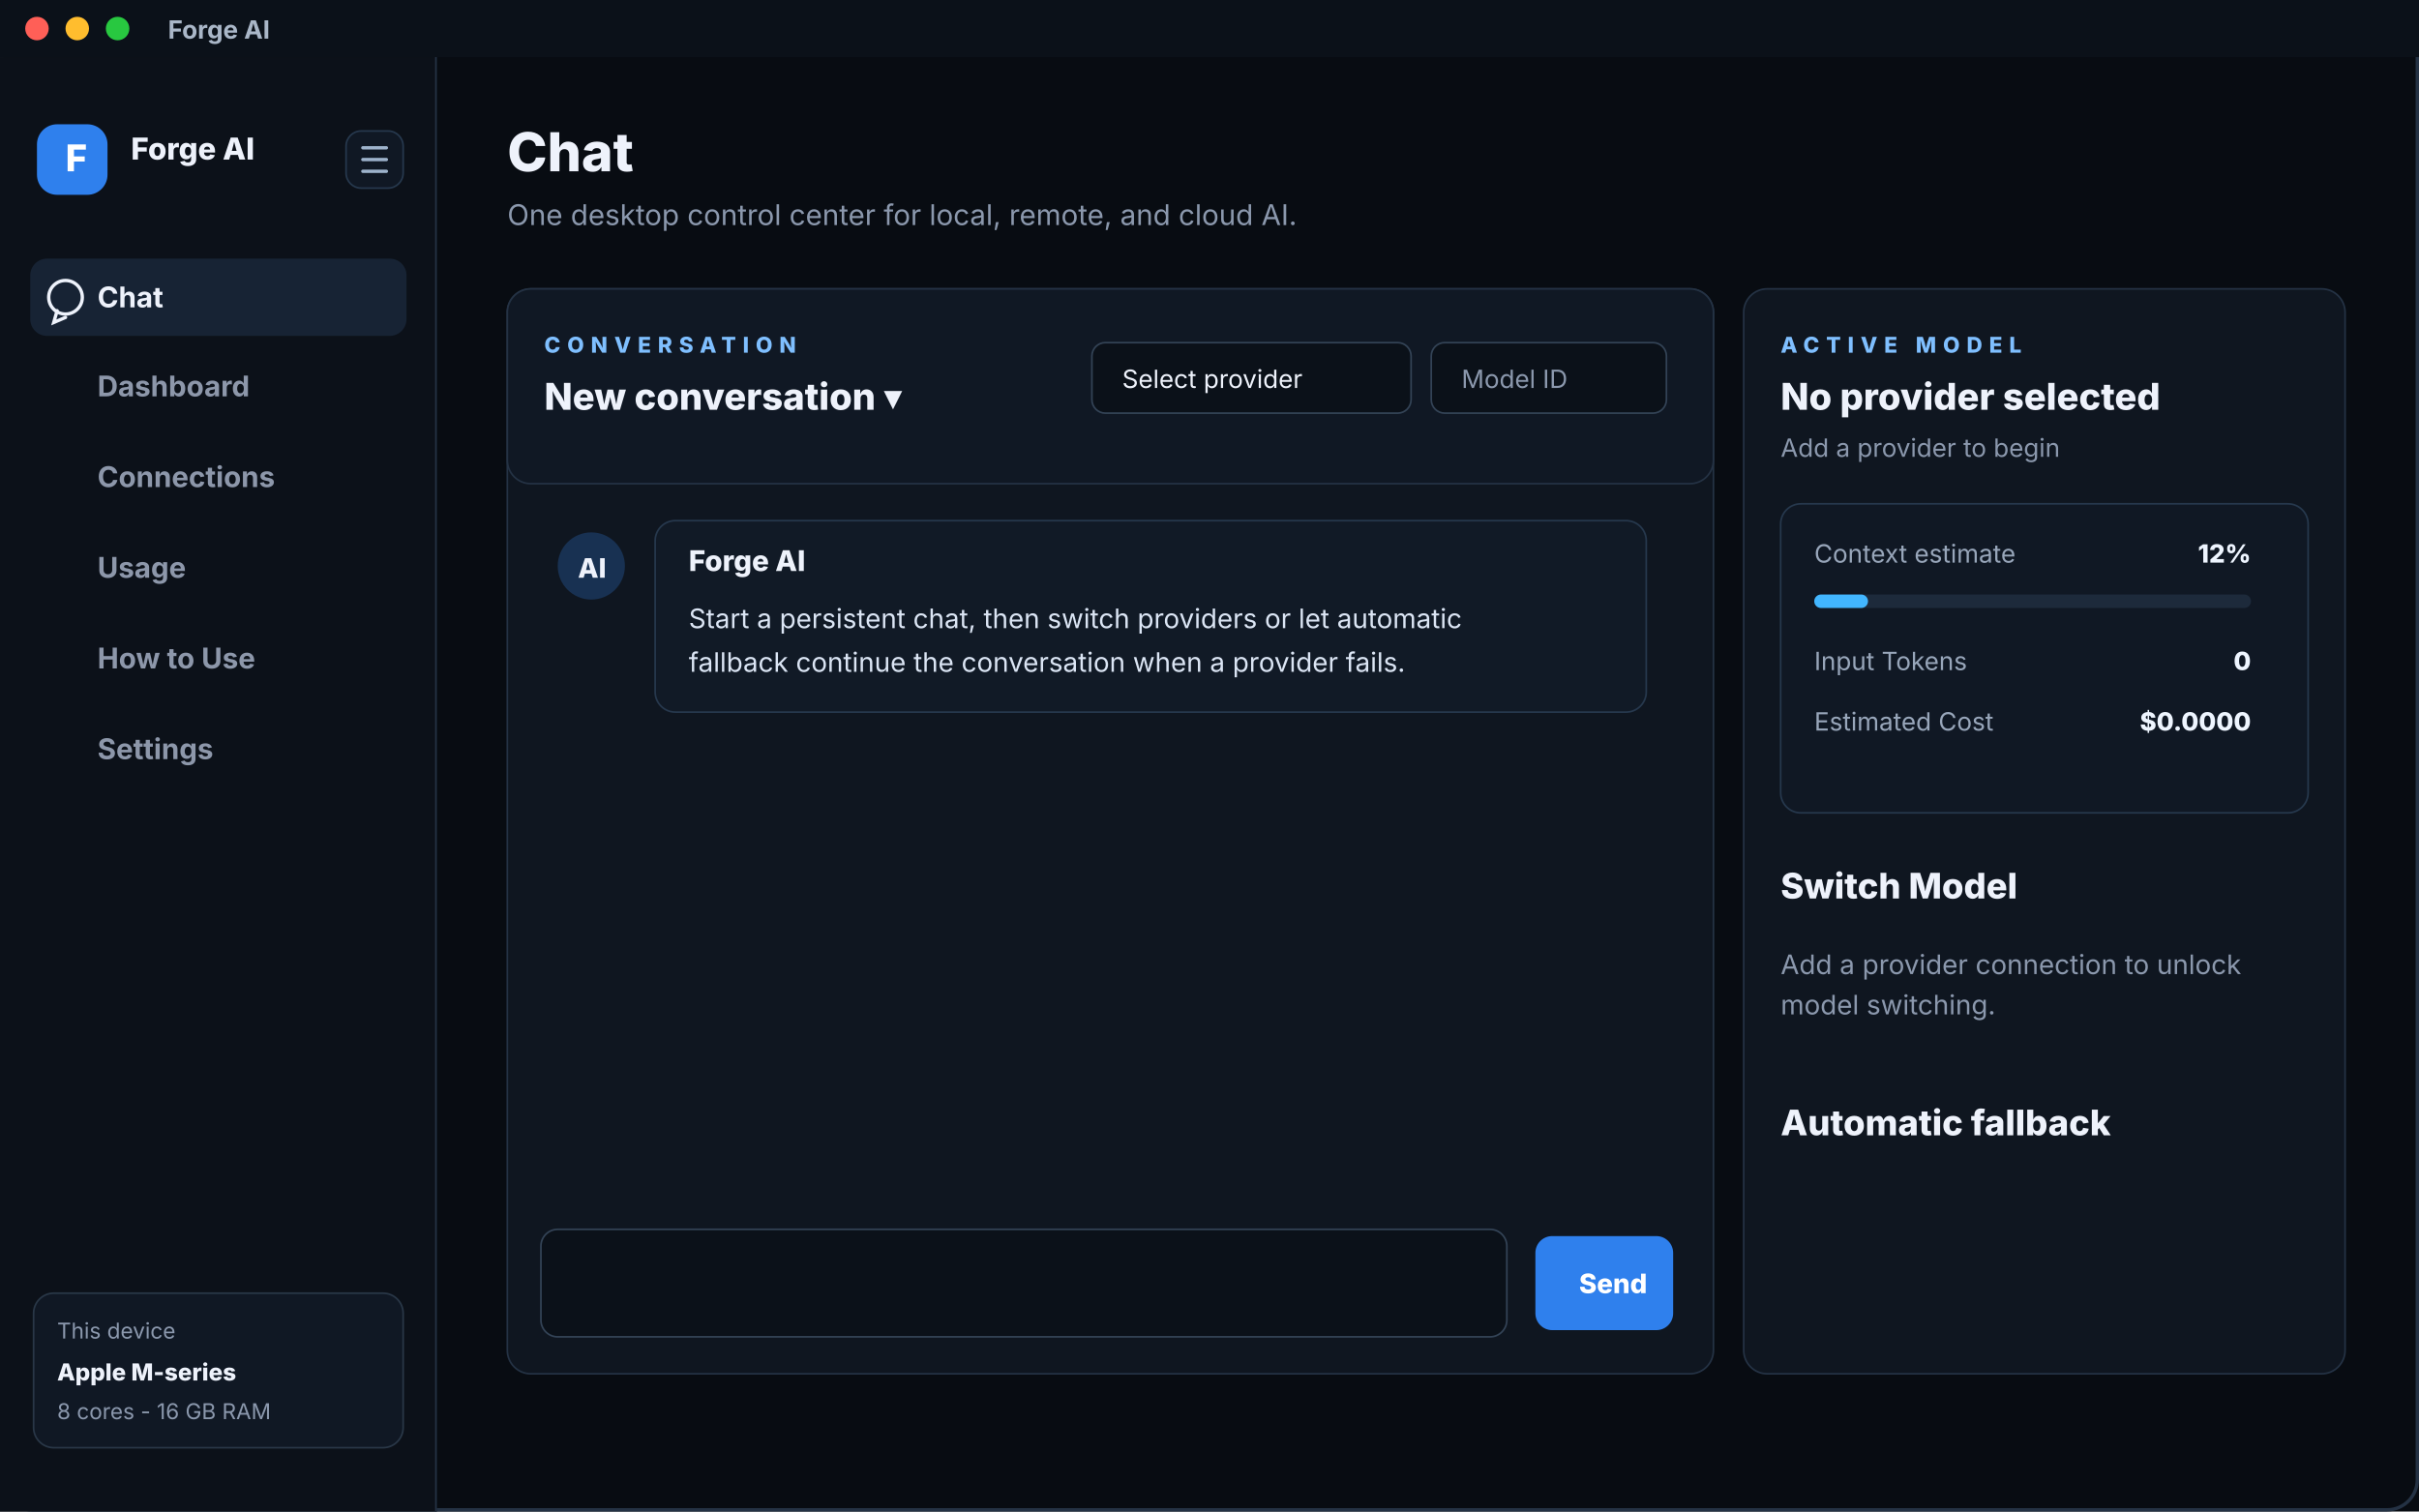
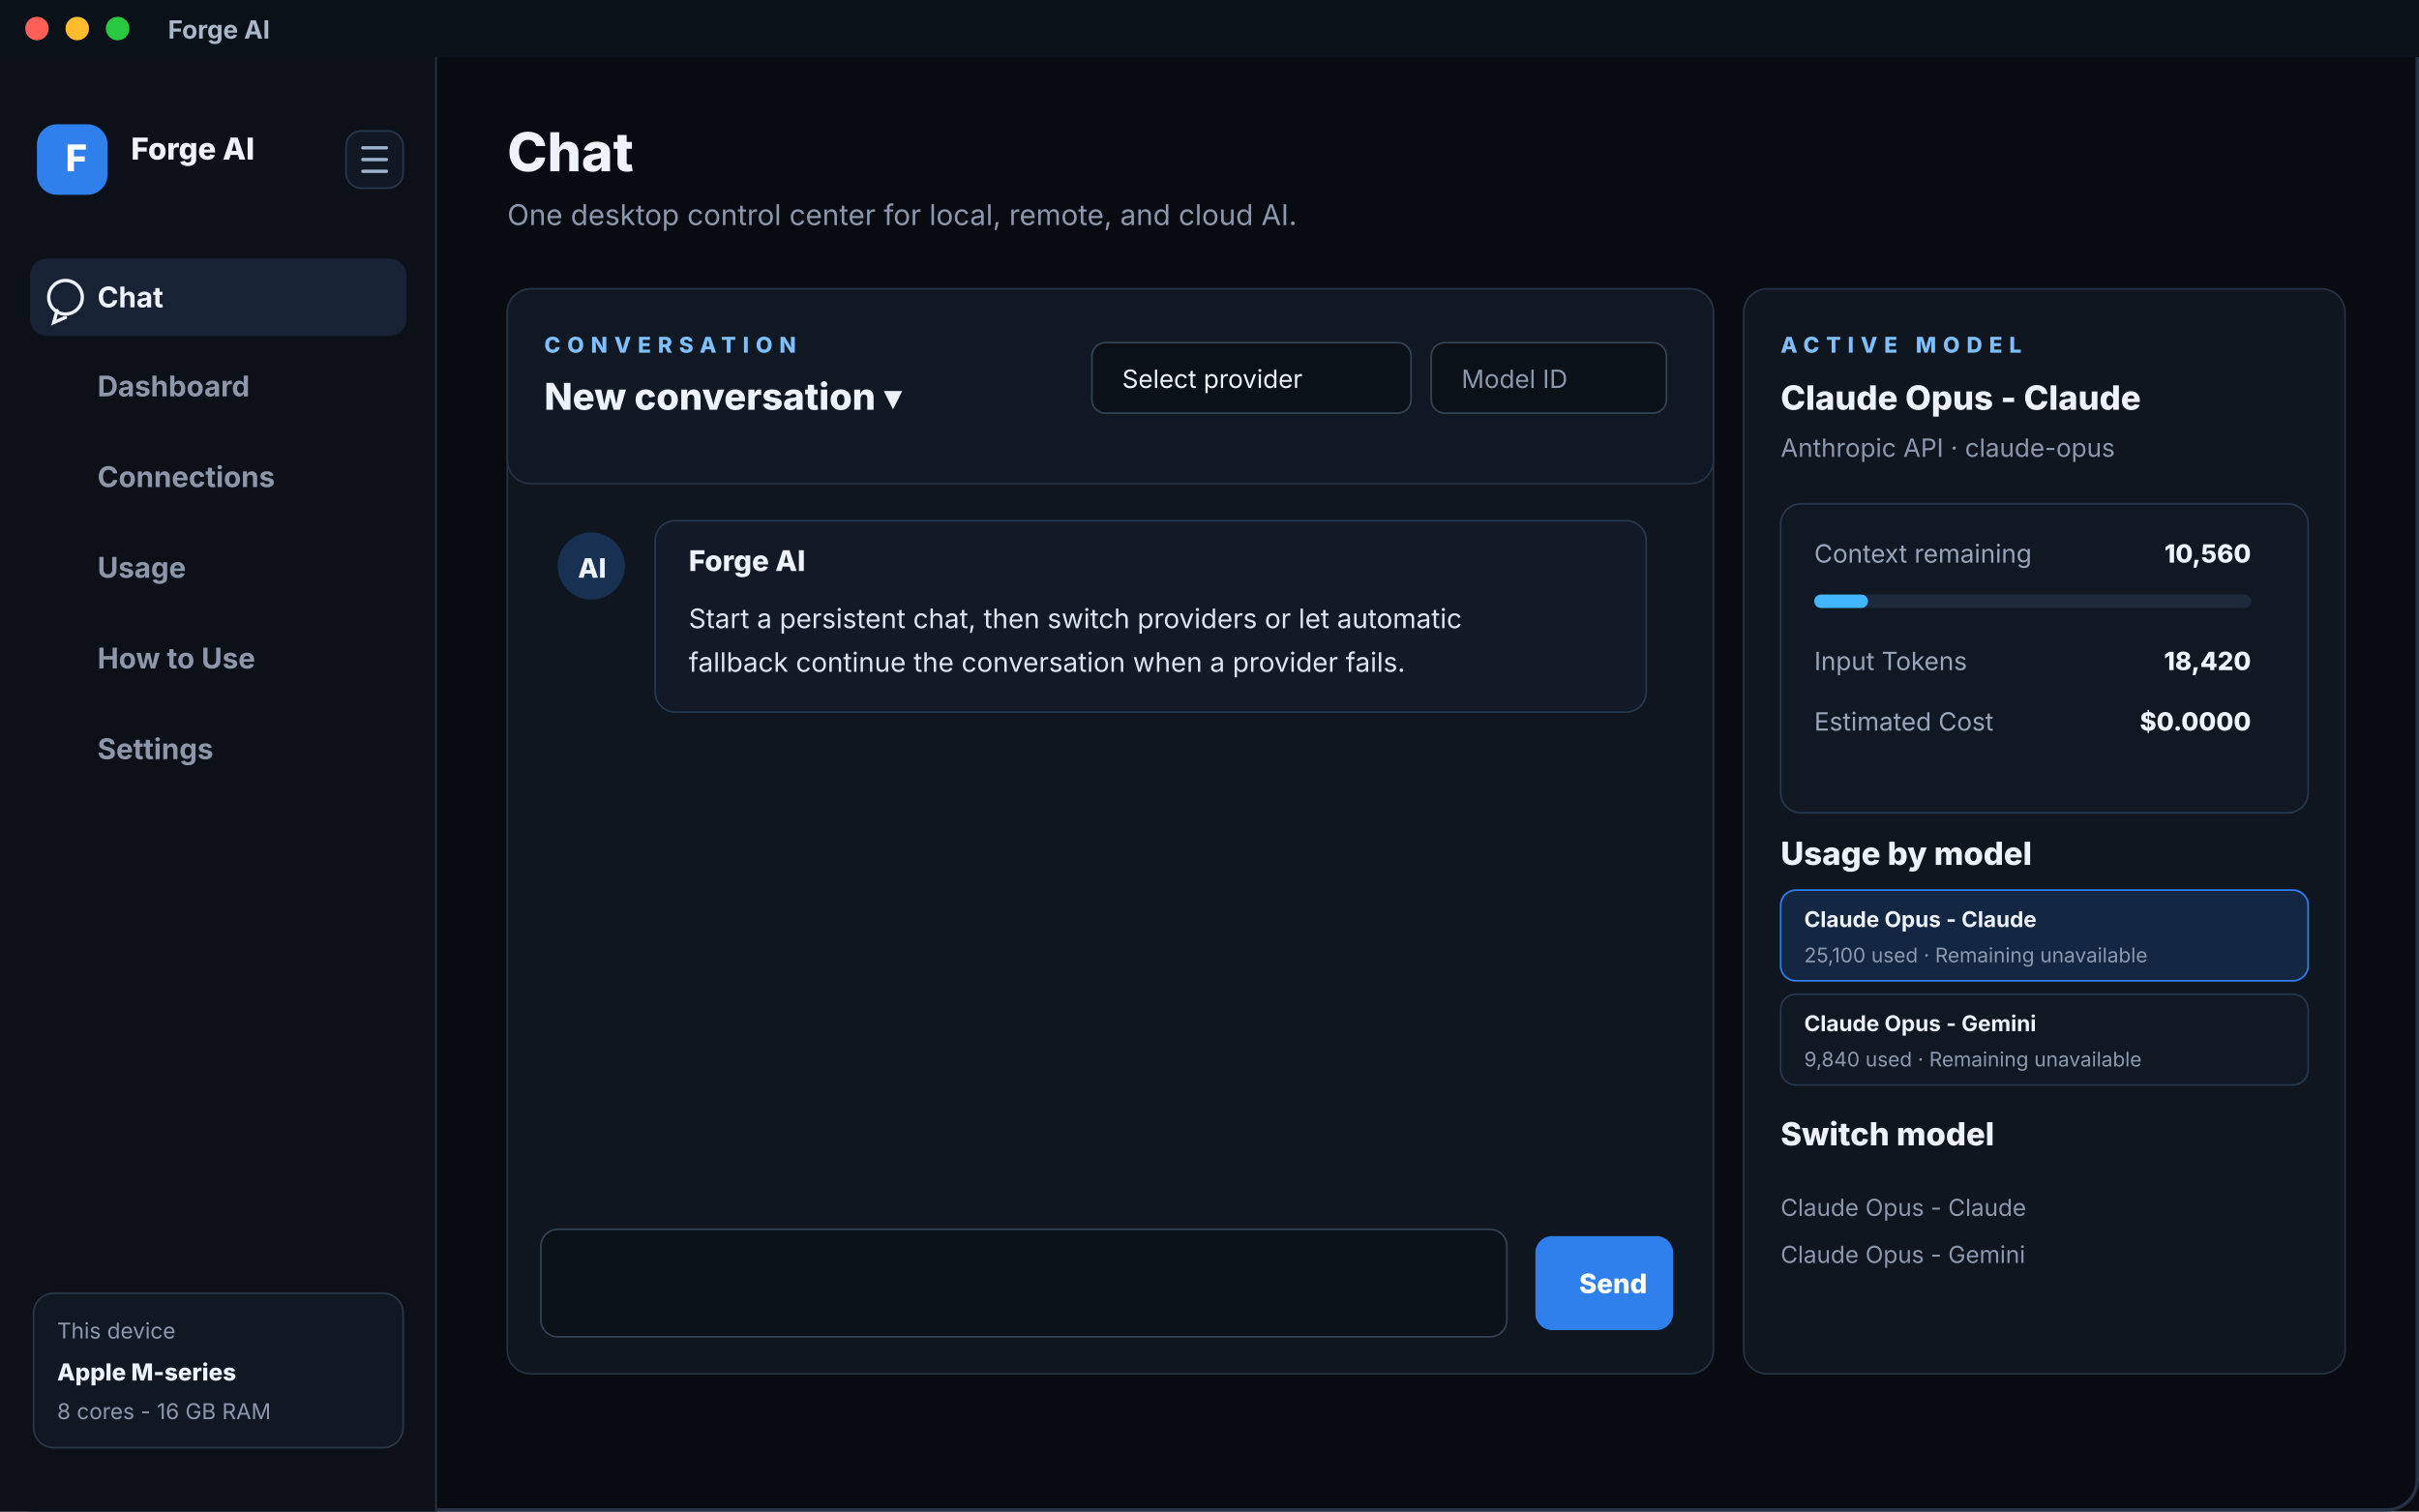
<svg xmlns="http://www.w3.org/2000/svg" width="1440" height="900" viewBox="0 0 1440 900" fill="none">
  <rect width="1440" height="900" fill="#080C12" />
  <rect x="1" y="1" width="1438" height="898" rx="18" fill="#080C12" stroke="#243244" stroke-width="2" />
  <rect x="0" y="0" width="1440" height="34" fill="#0B1119" />
  <circle cx="22" cy="17" r="7" fill="#FF5F57" />
  <circle cx="46" cy="17" r="7" fill="#FFBD2E" />
  <circle cx="70" cy="17" r="7" fill="#28C840" />
  <text x="100" y="23" fill="#AAB7C8" font-family="Inter, Arial" font-size="15" font-weight="700">Forge AI</text>
  <rect x="0" y="34" width="260" height="866" fill="#0C1119" />
  <rect x="259" y="34" width="1" height="866" fill="#243244" />
  <rect x="22" y="74" width="42" height="42" rx="12" fill="#2F80ED" />
  <text x="39" y="102" fill="white" font-family="Inter, Arial" font-size="22" font-weight="800">F</text>
  <text x="78" y="95" fill="#EEF2FB" font-family="Inter, Arial" font-size="18" font-weight="800">Forge AI</text>
  <rect x="206" y="78" width="34" height="34" rx="9" fill="#101824" stroke="#26384D" />
  <path d="M216 88h14M216 95h14M216 102h14" stroke="#9EB3CC" stroke-width="2" stroke-linecap="round" />
  <rect x="18" y="154" width="224" height="46" rx="10" fill="#172334" />
  <text x="58" y="183" fill="#EEF2FB" font-family="Inter, Arial" font-size="17" font-weight="700">Chat</text>
  <circle cx="39" cy="177" r="10" stroke="#EEF2FB" stroke-width="2" />
  <path d="M34 185l-2 7 7-3" stroke="#EEF2FB" stroke-width="2" stroke-linecap="round" />
  <text x="58" y="236" fill="#8D97AA" font-family="Inter, Arial" font-size="17" font-weight="700">Dashboard</text>
  <text x="58" y="290" fill="#8D97AA" font-family="Inter, Arial" font-size="17" font-weight="700">Connections</text>
  <text x="58" y="344" fill="#8D97AA" font-family="Inter, Arial" font-size="17" font-weight="700">Usage</text>
  <text x="58" y="398" fill="#8D97AA" font-family="Inter, Arial" font-size="17" font-weight="700">How to Use</text>
  <text x="58" y="452" fill="#8D97AA" font-family="Inter, Arial" font-size="17" font-weight="700">Settings</text>
  <rect x="20" y="770" width="220" height="92" rx="12" fill="#101824" stroke="#293747" />
  <text x="34" y="797" fill="#8B98AD" font-family="Inter, Arial" font-size="13">This device</text>
  <text x="34" y="822" fill="#EEF2FB" font-family="Inter, Arial" font-size="14" font-weight="800">Apple M-series</text>
  <text x="34" y="845" fill="#8B98AD" font-family="Inter, Arial" font-size="13">8 cores - 16 GB RAM</text>
  <text x="302" y="102" fill="#EEF2FB" font-family="Inter, Arial" font-size="32" font-weight="800">Chat</text>
  <text x="302" y="134" fill="#8B98AD" font-family="Inter, Arial" font-size="17">One desktop control center for local, remote, and cloud AI.</text>
  <rect x="302" y="172" width="718" height="646" rx="14" fill="#0F1620" stroke="#243244" />
  <rect x="302" y="172" width="718" height="116" rx="14" fill="#101824" stroke="#243244" />
  <text x="324" y="210" fill="#7FBFFF" font-family="Inter, Arial" font-size="13" font-weight="800" letter-spacing="4">CONVERSATION</text>
  <text x="324" y="244" fill="#EEF2FB" font-family="Inter, Arial" font-size="22" font-weight="800">New conversation ▾</text>
  <rect x="650" y="204" width="190" height="42" rx="8" fill="#0B1119" stroke="#334356" />
  <text x="668" y="231" fill="#EEF2FB" font-family="Inter, Arial" font-size="15">Select provider</text>
  <rect x="852" y="204" width="140" height="42" rx="8" fill="#0B1119" stroke="#334356" />
  <text x="870" y="231" fill="#8B98AD" font-family="Inter, Arial" font-size="15">Model ID</text>
  <circle cx="352" cy="337" r="20" fill="#183152" />
  <text x="344" y="344" fill="#EEF2FB" font-family="Inter, Arial" font-size="16" font-weight="800">AI</text>
  <rect x="390" y="310" width="590" height="114" rx="12" fill="#111A26" stroke="#26384D" />
  <text x="410" y="340" fill="#EEF2FB" font-family="Inter, Arial" font-size="17" font-weight="800">Forge AI</text>
  <text x="410" y="374" fill="#DBE5F4" font-family="Inter, Arial" font-size="16">Start a persistent chat, then switch providers or let automatic</text>
  <text x="410" y="400" fill="#DBE5F4" font-family="Inter, Arial" font-size="16">fallback continue the conversation when a provider fails.</text>
  <rect x="322" y="732" width="575" height="64" rx="10" fill="#0B1119" stroke="#334356" />
  <rect x="914" y="736" width="82" height="56" rx="10" fill="#2F80ED" />
  <text x="940" y="770" fill="white" font-family="Inter, Arial" font-size="16" font-weight="800">Send</text>
  <rect x="1038" y="172" width="358" height="646" rx="14" fill="#0F1620" stroke="#243244" />
  <text x="1060" y="210" fill="#7FBFFF" font-family="Inter, Arial" font-size="13" font-weight="800" letter-spacing="4">ACTIVE MODEL</text>
-   <text x="1060" y="244" fill="#EEF2FB" font-family="Inter, Arial" font-size="22" font-weight="800">No provider selected</text>
-   <text x="1060" y="272" fill="#8B98AD" font-family="Inter, Arial" font-size="15">Add a provider to begin</text>
+   <text x="1060" y="244" fill="#EEF2FB" font-family="Inter, Arial" font-size="20" font-weight="800">Claude Opus - Claude</text>
+   <text x="1060" y="272" fill="#8B98AD" font-family="Inter, Arial" font-size="15">Anthropic API · claude-opus</text>
  <rect x="1060" y="300" width="314" height="184" rx="12" fill="#101824" stroke="#26384D" />
-   <text x="1080" y="335" fill="#98A6BA" font-family="Inter, Arial" font-size="15">Context estimate</text>
-   <text x="1340" y="335" fill="#EEF5FF" font-family="Inter, Arial" font-size="15" font-weight="800" text-anchor="end">12%</text>
+   <text x="1080" y="335" fill="#98A6BA" font-family="Inter, Arial" font-size="15">Context remaining</text>
+   <text x="1340" y="335" fill="#EEF5FF" font-family="Inter, Arial" font-size="15" font-weight="800" text-anchor="end">10,560</text>
  <rect x="1080" y="354" width="260" height="8" rx="4" fill="#1D2A3B" />
  <rect x="1080" y="354" width="32" height="8" rx="4" fill="#42B6FF" />
  <text x="1080" y="399" fill="#98A6BA" font-family="Inter, Arial" font-size="15">Input Tokens</text>
-   <text x="1340" y="399" fill="#EEF5FF" font-family="Inter, Arial" font-size="15" font-weight="800" text-anchor="end">0</text>
+   <text x="1340" y="399" fill="#EEF5FF" font-family="Inter, Arial" font-size="15" font-weight="800" text-anchor="end">18,420</text>
  <text x="1080" y="435" fill="#98A6BA" font-family="Inter, Arial" font-size="15">Estimated Cost</text>
  <text x="1340" y="435" fill="#EEF5FF" font-family="Inter, Arial" font-size="15" font-weight="800" text-anchor="end">$0.0000</text>
-   <text x="1060" y="535" fill="#EEF2FB" font-family="Inter, Arial" font-size="21" font-weight="800">Switch Model</text>
-   <text x="1060" y="580" fill="#8B98AD" font-family="Inter, Arial" font-size="16">Add a provider connection to unlock</text>
-   <text x="1060" y="604" fill="#8B98AD" font-family="Inter, Arial" font-size="16">model switching.</text>
-   <text x="1060" y="676" fill="#EEF2FB" font-family="Inter, Arial" font-size="21" font-weight="800">Automatic fallback</text>
+   <text x="1060" y="515" fill="#EEF2FB" font-family="Inter, Arial" font-size="19" font-weight="800">Usage by model</text>
+   <rect x="1060" y="530" width="314" height="54" rx="9" fill="#132642" stroke="#2F80ED" />
+   <text x="1074" y="552" fill="#EEF2FB" font-family="Inter, Arial" font-size="13" font-weight="700">Claude Opus - Claude</text>
+   <text x="1074" y="573" fill="#8C9AAF" font-family="Inter, Arial" font-size="12">25,100 used · Remaining unavailable</text>
+   <rect x="1060" y="592" width="314" height="54" rx="9" fill="#101824" stroke="#26384D" />
+   <text x="1074" y="614" fill="#EEF2FB" font-family="Inter, Arial" font-size="13" font-weight="700">Claude Opus - Gemini</text>
+   <text x="1074" y="635" fill="#8C9AAF" font-family="Inter, Arial" font-size="12">9,840 used · Remaining unavailable</text>
+   <text x="1060" y="682" fill="#EEF2FB" font-family="Inter, Arial" font-size="19" font-weight="800">Switch model</text>
+   <text x="1060" y="724" fill="#8B98AD" font-family="Inter, Arial" font-size="14">Claude Opus - Claude</text>
+   <text x="1060" y="752" fill="#8B98AD" font-family="Inter, Arial" font-size="14">Claude Opus - Gemini</text>
</svg>
